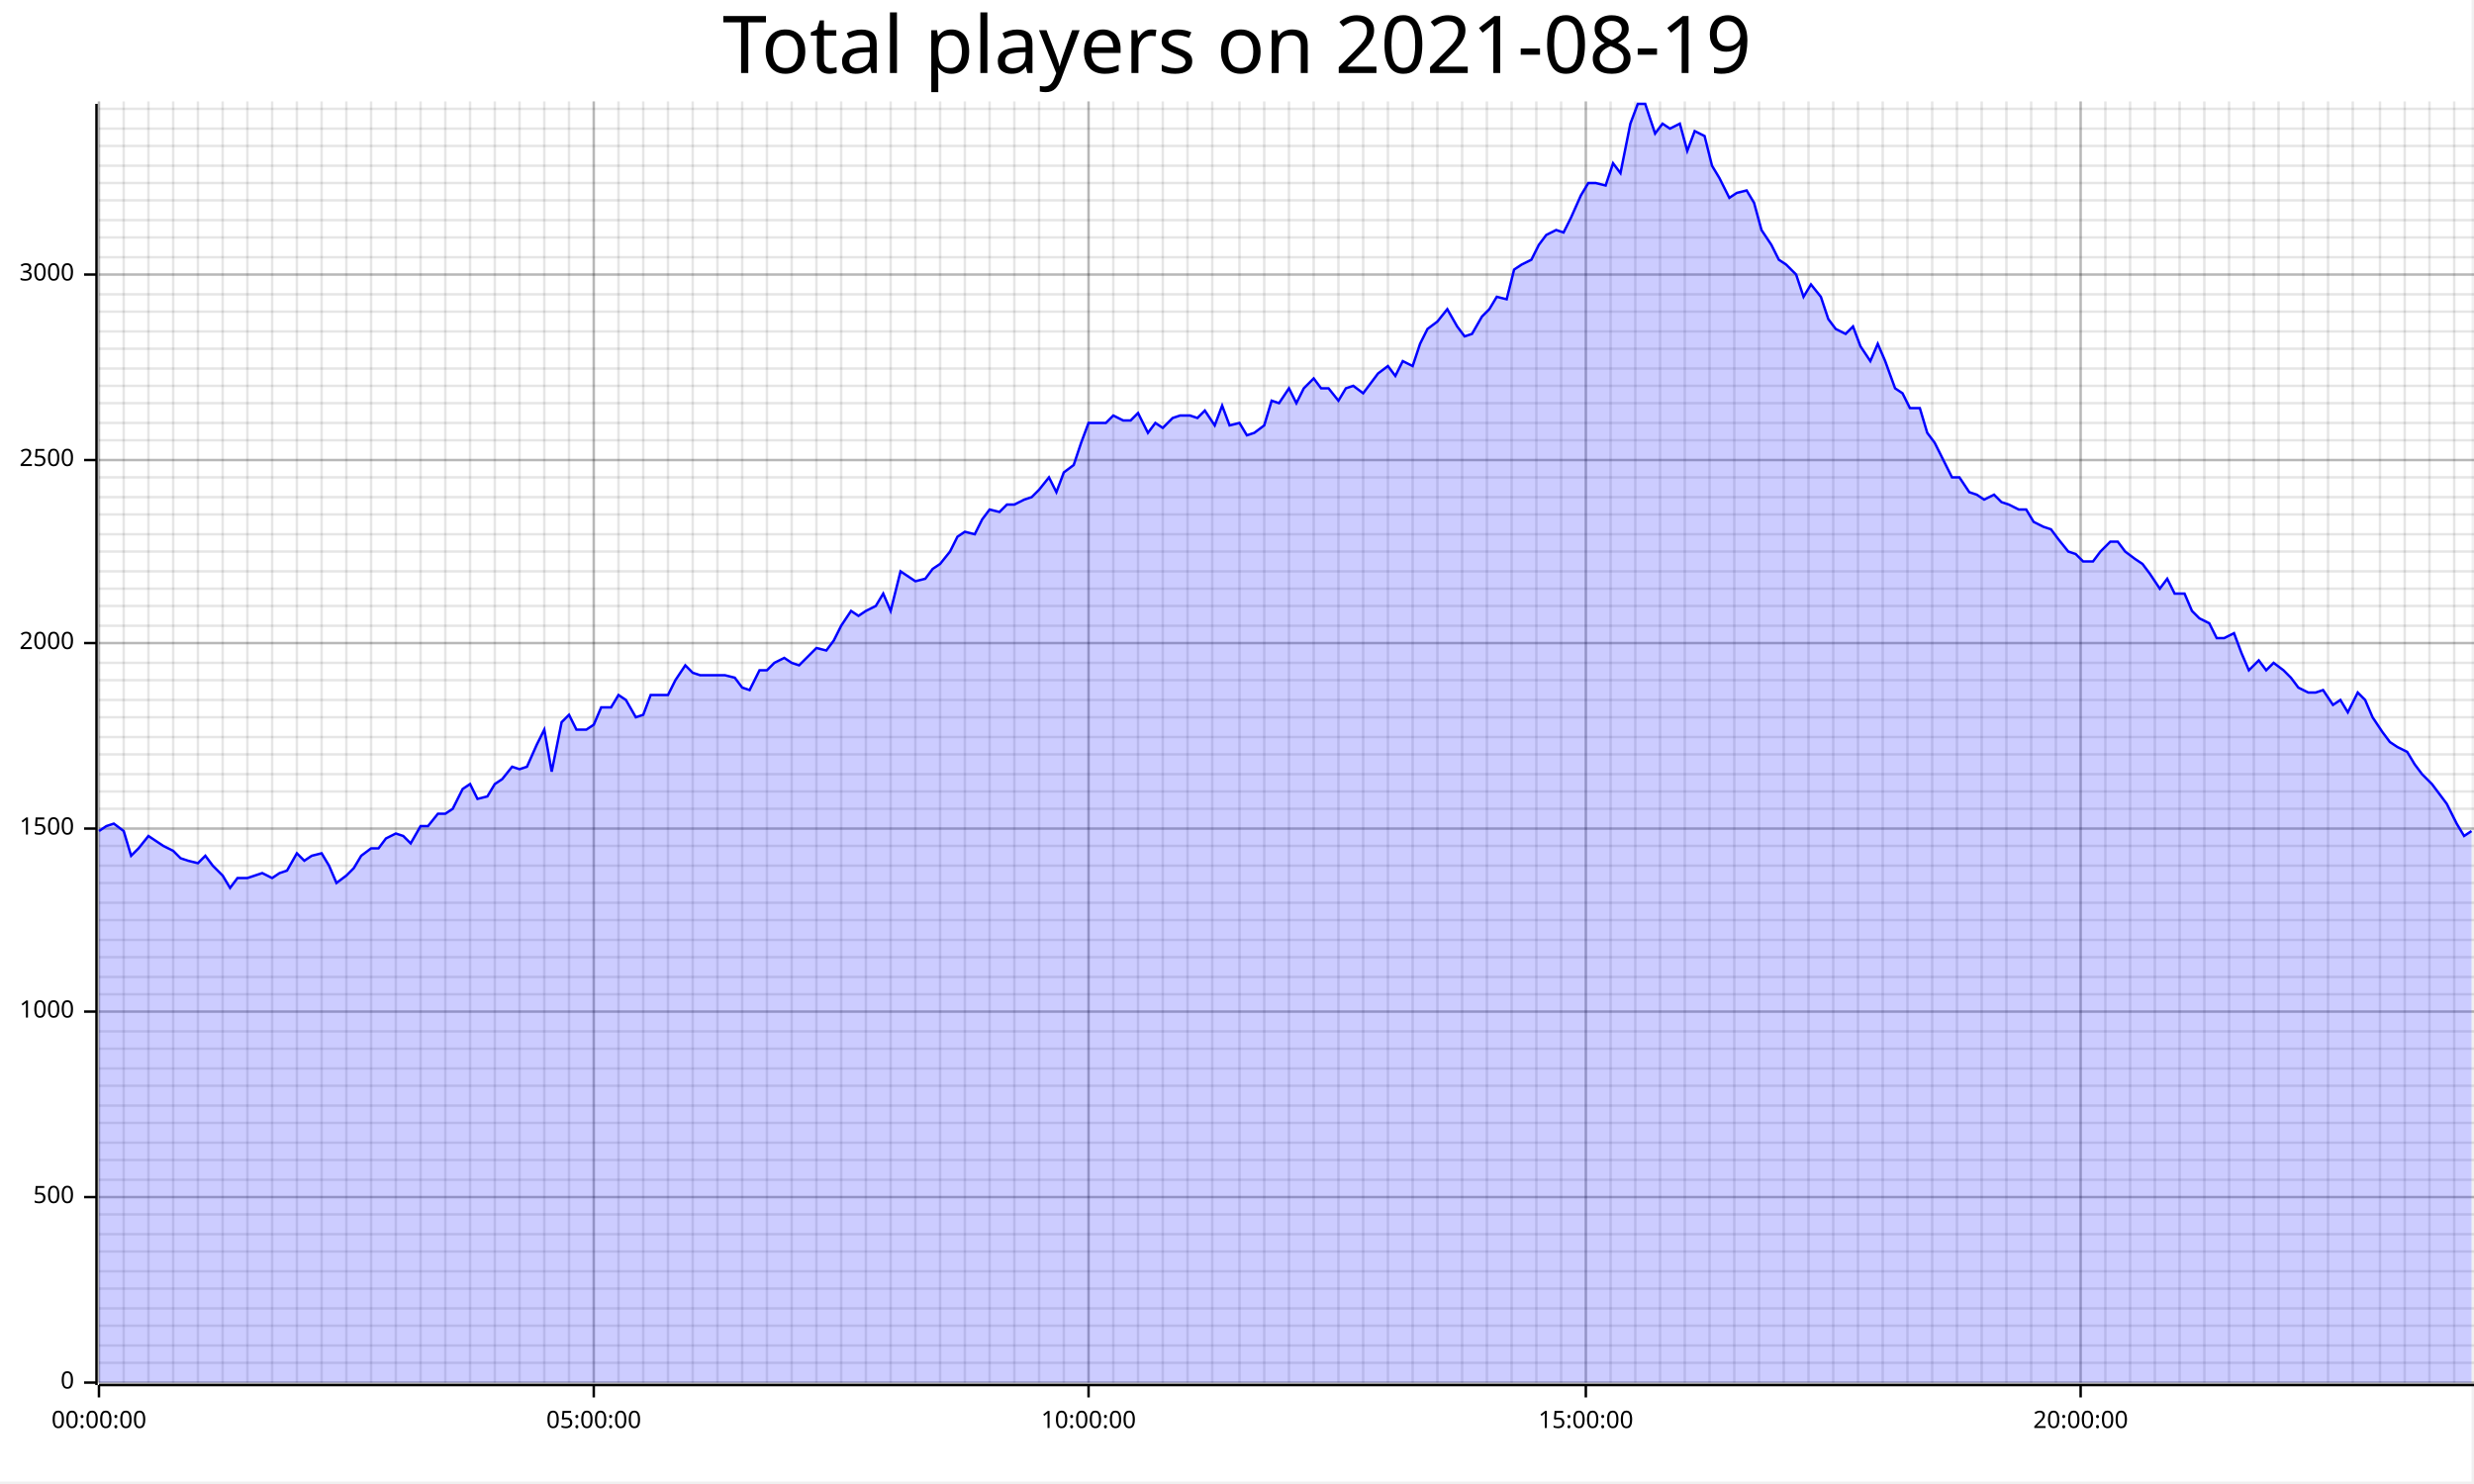
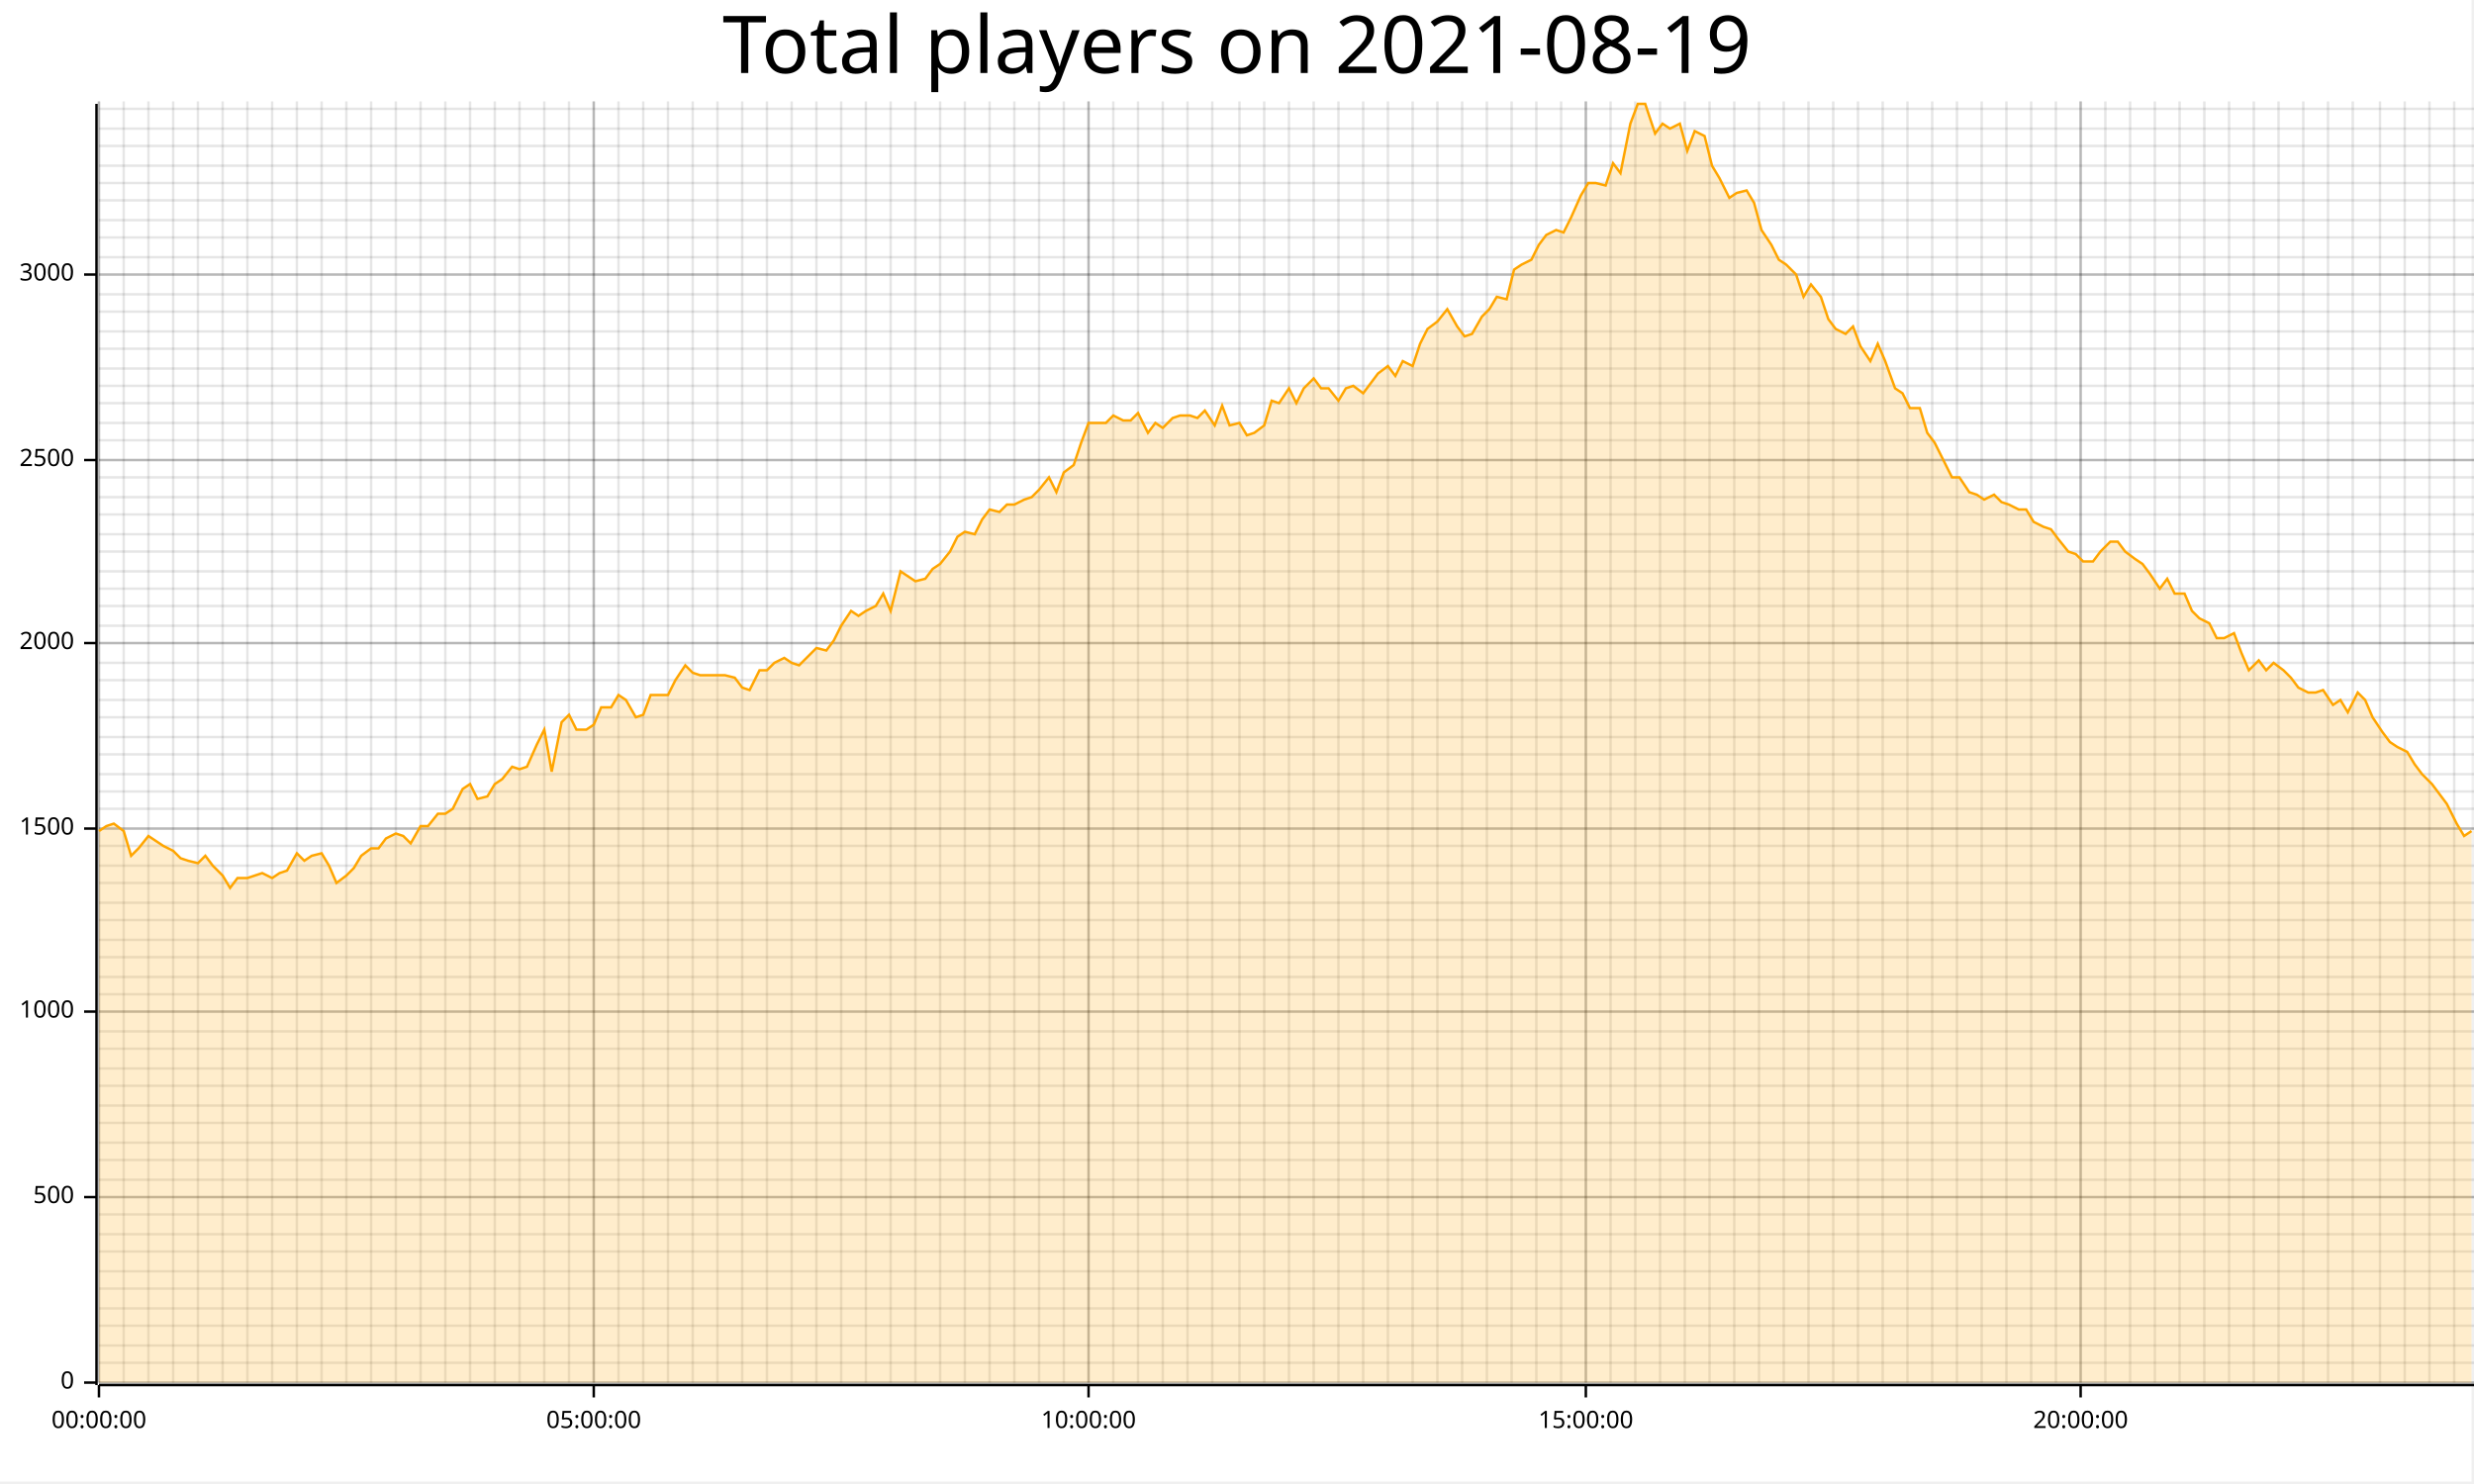
<svg xmlns="http://www.w3.org/2000/svg" width="1000" height="600" viewBox="0 0 1000 600">
  <rect x="0" y="0" width="999" height="599" opacity="1" fill="#FFFFFF" stroke="none" />
  <text x="500" y="5" dy="0.76em" text-anchor="middle" font-family="sans-serif" font-size="32.258" opacity="1" fill="#000000">
Total players on 2021-08-19
</text>
  <line opacity="0.1" stroke="#000000" stroke-width="1" x1="40" y1="559" x2="40" y2="41" />
  <line opacity="0.1" stroke="#000000" stroke-width="1" x1="50" y1="559" x2="50" y2="41" />
  <line opacity="0.1" stroke="#000000" stroke-width="1" x1="60" y1="559" x2="60" y2="41" />
  <line opacity="0.1" stroke="#000000" stroke-width="1" x1="70" y1="559" x2="70" y2="41" />
  <line opacity="0.1" stroke="#000000" stroke-width="1" x1="80" y1="559" x2="80" y2="41" />
  <line opacity="0.1" stroke="#000000" stroke-width="1" x1="90" y1="559" x2="90" y2="41" />
  <line opacity="0.1" stroke="#000000" stroke-width="1" x1="100" y1="559" x2="100" y2="41" />
  <line opacity="0.1" stroke="#000000" stroke-width="1" x1="110" y1="559" x2="110" y2="41" />
  <line opacity="0.1" stroke="#000000" stroke-width="1" x1="120" y1="559" x2="120" y2="41" />
  <line opacity="0.1" stroke="#000000" stroke-width="1" x1="130" y1="559" x2="130" y2="41" />
  <line opacity="0.1" stroke="#000000" stroke-width="1" x1="140" y1="559" x2="140" y2="41" />
  <line opacity="0.1" stroke="#000000" stroke-width="1" x1="150" y1="559" x2="150" y2="41" />
  <line opacity="0.1" stroke="#000000" stroke-width="1" x1="160" y1="559" x2="160" y2="41" />
  <line opacity="0.1" stroke="#000000" stroke-width="1" x1="170" y1="559" x2="170" y2="41" />
  <line opacity="0.1" stroke="#000000" stroke-width="1" x1="180" y1="559" x2="180" y2="41" />
  <line opacity="0.1" stroke="#000000" stroke-width="1" x1="190" y1="559" x2="190" y2="41" />
  <line opacity="0.1" stroke="#000000" stroke-width="1" x1="200" y1="559" x2="200" y2="41" />
  <line opacity="0.1" stroke="#000000" stroke-width="1" x1="210" y1="559" x2="210" y2="41" />
  <line opacity="0.1" stroke="#000000" stroke-width="1" x1="220" y1="559" x2="220" y2="41" />
  <line opacity="0.1" stroke="#000000" stroke-width="1" x1="230" y1="559" x2="230" y2="41" />
  <line opacity="0.1" stroke="#000000" stroke-width="1" x1="240" y1="559" x2="240" y2="41" />
  <line opacity="0.1" stroke="#000000" stroke-width="1" x1="250" y1="559" x2="250" y2="41" />
  <line opacity="0.1" stroke="#000000" stroke-width="1" x1="260" y1="559" x2="260" y2="41" />
  <line opacity="0.1" stroke="#000000" stroke-width="1" x1="270" y1="559" x2="270" y2="41" />
  <line opacity="0.1" stroke="#000000" stroke-width="1" x1="280" y1="559" x2="280" y2="41" />
  <line opacity="0.1" stroke="#000000" stroke-width="1" x1="290" y1="559" x2="290" y2="41" />
  <line opacity="0.1" stroke="#000000" stroke-width="1" x1="300" y1="559" x2="300" y2="41" />
  <line opacity="0.1" stroke="#000000" stroke-width="1" x1="310" y1="559" x2="310" y2="41" />
  <line opacity="0.1" stroke="#000000" stroke-width="1" x1="320" y1="559" x2="320" y2="41" />
  <line opacity="0.1" stroke="#000000" stroke-width="1" x1="330" y1="559" x2="330" y2="41" />
  <line opacity="0.1" stroke="#000000" stroke-width="1" x1="340" y1="559" x2="340" y2="41" />
  <line opacity="0.1" stroke="#000000" stroke-width="1" x1="350" y1="559" x2="350" y2="41" />
  <line opacity="0.1" stroke="#000000" stroke-width="1" x1="360" y1="559" x2="360" y2="41" />
  <line opacity="0.1" stroke="#000000" stroke-width="1" x1="370" y1="559" x2="370" y2="41" />
  <line opacity="0.1" stroke="#000000" stroke-width="1" x1="380" y1="559" x2="380" y2="41" />
  <line opacity="0.1" stroke="#000000" stroke-width="1" x1="390" y1="559" x2="390" y2="41" />
  <line opacity="0.1" stroke="#000000" stroke-width="1" x1="400" y1="559" x2="400" y2="41" />
  <line opacity="0.1" stroke="#000000" stroke-width="1" x1="410" y1="559" x2="410" y2="41" />
  <line opacity="0.1" stroke="#000000" stroke-width="1" x1="420" y1="559" x2="420" y2="41" />
  <line opacity="0.1" stroke="#000000" stroke-width="1" x1="430" y1="559" x2="430" y2="41" />
  <line opacity="0.1" stroke="#000000" stroke-width="1" x1="440" y1="559" x2="440" y2="41" />
  <line opacity="0.1" stroke="#000000" stroke-width="1" x1="450" y1="559" x2="450" y2="41" />
  <line opacity="0.1" stroke="#000000" stroke-width="1" x1="460" y1="559" x2="460" y2="41" />
  <line opacity="0.1" stroke="#000000" stroke-width="1" x1="470" y1="559" x2="470" y2="41" />
  <line opacity="0.1" stroke="#000000" stroke-width="1" x1="480" y1="559" x2="480" y2="41" />
  <line opacity="0.1" stroke="#000000" stroke-width="1" x1="490" y1="559" x2="490" y2="41" />
  <line opacity="0.1" stroke="#000000" stroke-width="1" x1="501" y1="559" x2="501" y2="41" />
  <line opacity="0.1" stroke="#000000" stroke-width="1" x1="511" y1="559" x2="511" y2="41" />
  <line opacity="0.1" stroke="#000000" stroke-width="1" x1="521" y1="559" x2="521" y2="41" />
  <line opacity="0.1" stroke="#000000" stroke-width="1" x1="531" y1="559" x2="531" y2="41" />
  <line opacity="0.1" stroke="#000000" stroke-width="1" x1="541" y1="559" x2="541" y2="41" />
  <line opacity="0.1" stroke="#000000" stroke-width="1" x1="551" y1="559" x2="551" y2="41" />
  <line opacity="0.1" stroke="#000000" stroke-width="1" x1="561" y1="559" x2="561" y2="41" />
  <line opacity="0.1" stroke="#000000" stroke-width="1" x1="571" y1="559" x2="571" y2="41" />
  <line opacity="0.1" stroke="#000000" stroke-width="1" x1="581" y1="559" x2="581" y2="41" />
  <line opacity="0.1" stroke="#000000" stroke-width="1" x1="591" y1="559" x2="591" y2="41" />
  <line opacity="0.1" stroke="#000000" stroke-width="1" x1="601" y1="559" x2="601" y2="41" />
  <line opacity="0.1" stroke="#000000" stroke-width="1" x1="611" y1="559" x2="611" y2="41" />
  <line opacity="0.1" stroke="#000000" stroke-width="1" x1="621" y1="559" x2="621" y2="41" />
  <line opacity="0.1" stroke="#000000" stroke-width="1" x1="631" y1="559" x2="631" y2="41" />
  <line opacity="0.1" stroke="#000000" stroke-width="1" x1="641" y1="559" x2="641" y2="41" />
  <line opacity="0.1" stroke="#000000" stroke-width="1" x1="651" y1="559" x2="651" y2="41" />
  <line opacity="0.1" stroke="#000000" stroke-width="1" x1="661" y1="559" x2="661" y2="41" />
  <line opacity="0.1" stroke="#000000" stroke-width="1" x1="671" y1="559" x2="671" y2="41" />
  <line opacity="0.1" stroke="#000000" stroke-width="1" x1="681" y1="559" x2="681" y2="41" />
  <line opacity="0.1" stroke="#000000" stroke-width="1" x1="691" y1="559" x2="691" y2="41" />
  <line opacity="0.1" stroke="#000000" stroke-width="1" x1="701" y1="559" x2="701" y2="41" />
  <line opacity="0.1" stroke="#000000" stroke-width="1" x1="711" y1="559" x2="711" y2="41" />
  <line opacity="0.1" stroke="#000000" stroke-width="1" x1="721" y1="559" x2="721" y2="41" />
  <line opacity="0.1" stroke="#000000" stroke-width="1" x1="731" y1="559" x2="731" y2="41" />
  <line opacity="0.1" stroke="#000000" stroke-width="1" x1="741" y1="559" x2="741" y2="41" />
  <line opacity="0.1" stroke="#000000" stroke-width="1" x1="751" y1="559" x2="751" y2="41" />
  <line opacity="0.1" stroke="#000000" stroke-width="1" x1="761" y1="559" x2="761" y2="41" />
  <line opacity="0.1" stroke="#000000" stroke-width="1" x1="771" y1="559" x2="771" y2="41" />
  <line opacity="0.1" stroke="#000000" stroke-width="1" x1="781" y1="559" x2="781" y2="41" />
  <line opacity="0.1" stroke="#000000" stroke-width="1" x1="791" y1="559" x2="791" y2="41" />
  <line opacity="0.1" stroke="#000000" stroke-width="1" x1="801" y1="559" x2="801" y2="41" />
  <line opacity="0.1" stroke="#000000" stroke-width="1" x1="811" y1="559" x2="811" y2="41" />
  <line opacity="0.1" stroke="#000000" stroke-width="1" x1="821" y1="559" x2="821" y2="41" />
  <line opacity="0.1" stroke="#000000" stroke-width="1" x1="831" y1="559" x2="831" y2="41" />
  <line opacity="0.1" stroke="#000000" stroke-width="1" x1="841" y1="559" x2="841" y2="41" />
  <line opacity="0.1" stroke="#000000" stroke-width="1" x1="851" y1="559" x2="851" y2="41" />
  <line opacity="0.1" stroke="#000000" stroke-width="1" x1="861" y1="559" x2="861" y2="41" />
  <line opacity="0.1" stroke="#000000" stroke-width="1" x1="871" y1="559" x2="871" y2="41" />
  <line opacity="0.1" stroke="#000000" stroke-width="1" x1="881" y1="559" x2="881" y2="41" />
  <line opacity="0.1" stroke="#000000" stroke-width="1" x1="891" y1="559" x2="891" y2="41" />
  <line opacity="0.1" stroke="#000000" stroke-width="1" x1="901" y1="559" x2="901" y2="41" />
  <line opacity="0.1" stroke="#000000" stroke-width="1" x1="911" y1="559" x2="911" y2="41" />
  <line opacity="0.1" stroke="#000000" stroke-width="1" x1="921" y1="559" x2="921" y2="41" />
  <line opacity="0.1" stroke="#000000" stroke-width="1" x1="931" y1="559" x2="931" y2="41" />
  <line opacity="0.1" stroke="#000000" stroke-width="1" x1="941" y1="559" x2="941" y2="41" />
  <line opacity="0.1" stroke="#000000" stroke-width="1" x1="951" y1="559" x2="951" y2="41" />
  <line opacity="0.1" stroke="#000000" stroke-width="1" x1="962" y1="559" x2="962" y2="41" />
  <line opacity="0.1" stroke="#000000" stroke-width="1" x1="972" y1="559" x2="972" y2="41" />
  <line opacity="0.1" stroke="#000000" stroke-width="1" x1="982" y1="559" x2="982" y2="41" />
  <line opacity="0.1" stroke="#000000" stroke-width="1" x1="992" y1="559" x2="992" y2="41" />
  <line opacity="0.1" stroke="#000000" stroke-width="1" x1="40" y1="559" x2="1000" y2="559" />
  <line opacity="0.1" stroke="#000000" stroke-width="1" x1="40" y1="551" x2="1000" y2="551" />
  <line opacity="0.1" stroke="#000000" stroke-width="1" x1="40" y1="544" x2="1000" y2="544" />
  <line opacity="0.1" stroke="#000000" stroke-width="1" x1="40" y1="536" x2="1000" y2="536" />
  <line opacity="0.1" stroke="#000000" stroke-width="1" x1="40" y1="529" x2="1000" y2="529" />
  <line opacity="0.1" stroke="#000000" stroke-width="1" x1="40" y1="521" x2="1000" y2="521" />
  <line opacity="0.1" stroke="#000000" stroke-width="1" x1="40" y1="514" x2="1000" y2="514" />
  <line opacity="0.1" stroke="#000000" stroke-width="1" x1="40" y1="506" x2="1000" y2="506" />
  <line opacity="0.1" stroke="#000000" stroke-width="1" x1="40" y1="499" x2="1000" y2="499" />
  <line opacity="0.1" stroke="#000000" stroke-width="1" x1="40" y1="491" x2="1000" y2="491" />
  <line opacity="0.1" stroke="#000000" stroke-width="1" x1="40" y1="484" x2="1000" y2="484" />
  <line opacity="0.1" stroke="#000000" stroke-width="1" x1="40" y1="477" x2="1000" y2="477" />
  <line opacity="0.1" stroke="#000000" stroke-width="1" x1="40" y1="469" x2="1000" y2="469" />
  <line opacity="0.1" stroke="#000000" stroke-width="1" x1="40" y1="462" x2="1000" y2="462" />
  <line opacity="0.1" stroke="#000000" stroke-width="1" x1="40" y1="454" x2="1000" y2="454" />
  <line opacity="0.1" stroke="#000000" stroke-width="1" x1="40" y1="447" x2="1000" y2="447" />
  <line opacity="0.1" stroke="#000000" stroke-width="1" x1="40" y1="439" x2="1000" y2="439" />
  <line opacity="0.1" stroke="#000000" stroke-width="1" x1="40" y1="432" x2="1000" y2="432" />
  <line opacity="0.1" stroke="#000000" stroke-width="1" x1="40" y1="424" x2="1000" y2="424" />
  <line opacity="0.1" stroke="#000000" stroke-width="1" x1="40" y1="417" x2="1000" y2="417" />
  <line opacity="0.1" stroke="#000000" stroke-width="1" x1="40" y1="409" x2="1000" y2="409" />
  <line opacity="0.1" stroke="#000000" stroke-width="1" x1="40" y1="402" x2="1000" y2="402" />
  <line opacity="0.1" stroke="#000000" stroke-width="1" x1="40" y1="395" x2="1000" y2="395" />
  <line opacity="0.1" stroke="#000000" stroke-width="1" x1="40" y1="387" x2="1000" y2="387" />
  <line opacity="0.1" stroke="#000000" stroke-width="1" x1="40" y1="380" x2="1000" y2="380" />
  <line opacity="0.1" stroke="#000000" stroke-width="1" x1="40" y1="372" x2="1000" y2="372" />
  <line opacity="0.1" stroke="#000000" stroke-width="1" x1="40" y1="365" x2="1000" y2="365" />
  <line opacity="0.1" stroke="#000000" stroke-width="1" x1="40" y1="357" x2="1000" y2="357" />
  <line opacity="0.1" stroke="#000000" stroke-width="1" x1="40" y1="350" x2="1000" y2="350" />
  <line opacity="0.1" stroke="#000000" stroke-width="1" x1="40" y1="342" x2="1000" y2="342" />
  <line opacity="0.1" stroke="#000000" stroke-width="1" x1="40" y1="335" x2="1000" y2="335" />
  <line opacity="0.1" stroke="#000000" stroke-width="1" x1="40" y1="327" x2="1000" y2="327" />
  <line opacity="0.1" stroke="#000000" stroke-width="1" x1="40" y1="320" x2="1000" y2="320" />
  <line opacity="0.1" stroke="#000000" stroke-width="1" x1="40" y1="313" x2="1000" y2="313" />
  <line opacity="0.1" stroke="#000000" stroke-width="1" x1="40" y1="305" x2="1000" y2="305" />
  <line opacity="0.1" stroke="#000000" stroke-width="1" x1="40" y1="298" x2="1000" y2="298" />
  <line opacity="0.1" stroke="#000000" stroke-width="1" x1="40" y1="290" x2="1000" y2="290" />
  <line opacity="0.1" stroke="#000000" stroke-width="1" x1="40" y1="283" x2="1000" y2="283" />
  <line opacity="0.1" stroke="#000000" stroke-width="1" x1="40" y1="275" x2="1000" y2="275" />
  <line opacity="0.1" stroke="#000000" stroke-width="1" x1="40" y1="268" x2="1000" y2="268" />
  <line opacity="0.1" stroke="#000000" stroke-width="1" x1="40" y1="260" x2="1000" y2="260" />
  <line opacity="0.1" stroke="#000000" stroke-width="1" x1="40" y1="253" x2="1000" y2="253" />
  <line opacity="0.1" stroke="#000000" stroke-width="1" x1="40" y1="245" x2="1000" y2="245" />
  <line opacity="0.1" stroke="#000000" stroke-width="1" x1="40" y1="238" x2="1000" y2="238" />
  <line opacity="0.1" stroke="#000000" stroke-width="1" x1="40" y1="231" x2="1000" y2="231" />
  <line opacity="0.1" stroke="#000000" stroke-width="1" x1="40" y1="223" x2="1000" y2="223" />
  <line opacity="0.1" stroke="#000000" stroke-width="1" x1="40" y1="216" x2="1000" y2="216" />
  <line opacity="0.1" stroke="#000000" stroke-width="1" x1="40" y1="208" x2="1000" y2="208" />
  <line opacity="0.1" stroke="#000000" stroke-width="1" x1="40" y1="201" x2="1000" y2="201" />
  <line opacity="0.1" stroke="#000000" stroke-width="1" x1="40" y1="193" x2="1000" y2="193" />
  <line opacity="0.1" stroke="#000000" stroke-width="1" x1="40" y1="186" x2="1000" y2="186" />
  <line opacity="0.1" stroke="#000000" stroke-width="1" x1="40" y1="178" x2="1000" y2="178" />
  <line opacity="0.1" stroke="#000000" stroke-width="1" x1="40" y1="171" x2="1000" y2="171" />
  <line opacity="0.1" stroke="#000000" stroke-width="1" x1="40" y1="163" x2="1000" y2="163" />
  <line opacity="0.1" stroke="#000000" stroke-width="1" x1="40" y1="156" x2="1000" y2="156" />
  <line opacity="0.1" stroke="#000000" stroke-width="1" x1="40" y1="149" x2="1000" y2="149" />
  <line opacity="0.1" stroke="#000000" stroke-width="1" x1="40" y1="141" x2="1000" y2="141" />
  <line opacity="0.1" stroke="#000000" stroke-width="1" x1="40" y1="134" x2="1000" y2="134" />
  <line opacity="0.1" stroke="#000000" stroke-width="1" x1="40" y1="126" x2="1000" y2="126" />
  <line opacity="0.1" stroke="#000000" stroke-width="1" x1="40" y1="119" x2="1000" y2="119" />
  <line opacity="0.1" stroke="#000000" stroke-width="1" x1="40" y1="111" x2="1000" y2="111" />
  <line opacity="0.1" stroke="#000000" stroke-width="1" x1="40" y1="104" x2="1000" y2="104" />
  <line opacity="0.1" stroke="#000000" stroke-width="1" x1="40" y1="96" x2="1000" y2="96" />
  <line opacity="0.1" stroke="#000000" stroke-width="1" x1="40" y1="89" x2="1000" y2="89" />
  <line opacity="0.1" stroke="#000000" stroke-width="1" x1="40" y1="81" x2="1000" y2="81" />
  <line opacity="0.1" stroke="#000000" stroke-width="1" x1="40" y1="74" x2="1000" y2="74" />
  <line opacity="0.1" stroke="#000000" stroke-width="1" x1="40" y1="67" x2="1000" y2="67" />
  <line opacity="0.1" stroke="#000000" stroke-width="1" x1="40" y1="59" x2="1000" y2="59" />
  <line opacity="0.1" stroke="#000000" stroke-width="1" x1="40" y1="52" x2="1000" y2="52" />
  <line opacity="0.1" stroke="#000000" stroke-width="1" x1="40" y1="44" x2="1000" y2="44" />
  <line opacity="0.2" stroke="#000000" stroke-width="1" x1="40" y1="559" x2="40" y2="41" />
  <line opacity="0.2" stroke="#000000" stroke-width="1" x1="240" y1="559" x2="240" y2="41" />
  <line opacity="0.2" stroke="#000000" stroke-width="1" x1="440" y1="559" x2="440" y2="41" />
  <line opacity="0.2" stroke="#000000" stroke-width="1" x1="641" y1="559" x2="641" y2="41" />
  <line opacity="0.2" stroke="#000000" stroke-width="1" x1="841" y1="559" x2="841" y2="41" />
  <line opacity="0.2" stroke="#000000" stroke-width="1" x1="40" y1="559" x2="1000" y2="559" />
  <line opacity="0.2" stroke="#000000" stroke-width="1" x1="40" y1="484" x2="1000" y2="484" />
  <line opacity="0.2" stroke="#000000" stroke-width="1" x1="40" y1="409" x2="1000" y2="409" />
  <line opacity="0.2" stroke="#000000" stroke-width="1" x1="40" y1="335" x2="1000" y2="335" />
  <line opacity="0.2" stroke="#000000" stroke-width="1" x1="40" y1="260" x2="1000" y2="260" />
  <line opacity="0.2" stroke="#000000" stroke-width="1" x1="40" y1="186" x2="1000" y2="186" />
  <line opacity="0.2" stroke="#000000" stroke-width="1" x1="40" y1="111" x2="1000" y2="111" />
  <polyline fill="none" opacity="1" stroke="#000000" stroke-width="1" points="39,42 39,560 " />
  <text x="30" y="559" dy="0.5ex" text-anchor="end" font-family="sans-serif" font-size="9.677" opacity="1" fill="#000000">
0
</text>
  <polyline fill="none" opacity="1" stroke="#000000" stroke-width="1" points="34,559 39,559 " />
  <text x="30" y="484" dy="0.5ex" text-anchor="end" font-family="sans-serif" font-size="9.677" opacity="1" fill="#000000">
500
</text>
  <polyline fill="none" opacity="1" stroke="#000000" stroke-width="1" points="34,484 39,484 " />
  <text x="30" y="409" dy="0.5ex" text-anchor="end" font-family="sans-serif" font-size="9.677" opacity="1" fill="#000000">
1000
</text>
  <polyline fill="none" opacity="1" stroke="#000000" stroke-width="1" points="34,409 39,409 " />
  <text x="30" y="335" dy="0.5ex" text-anchor="end" font-family="sans-serif" font-size="9.677" opacity="1" fill="#000000">
1500
</text>
  <polyline fill="none" opacity="1" stroke="#000000" stroke-width="1" points="34,335 39,335 " />
  <text x="30" y="260" dy="0.5ex" text-anchor="end" font-family="sans-serif" font-size="9.677" opacity="1" fill="#000000">
2000
</text>
  <polyline fill="none" opacity="1" stroke="#000000" stroke-width="1" points="34,260 39,260 " />
  <text x="30" y="186" dy="0.5ex" text-anchor="end" font-family="sans-serif" font-size="9.677" opacity="1" fill="#000000">
2500
</text>
  <polyline fill="none" opacity="1" stroke="#000000" stroke-width="1" points="34,186 39,186 " />
  <text x="30" y="111" dy="0.5ex" text-anchor="end" font-family="sans-serif" font-size="9.677" opacity="1" fill="#000000">
3000
</text>
  <polyline fill="none" opacity="1" stroke="#000000" stroke-width="1" points="34,111 39,111 " />
  <polyline fill="none" opacity="1" stroke="#000000" stroke-width="1" points="40,560 1000,560 " />
  <text x="40" y="570" dy="0.76em" text-anchor="middle" font-family="sans-serif" font-size="9.677" opacity="1" fill="#000000">
00:00:00
</text>
  <polyline fill="none" opacity="1" stroke="#000000" stroke-width="1" points="40,560 40,565 " />
  <text x="240" y="570" dy="0.76em" text-anchor="middle" font-family="sans-serif" font-size="9.677" opacity="1" fill="#000000">
05:00:00
</text>
  <polyline fill="none" opacity="1" stroke="#000000" stroke-width="1" points="240,560 240,565 " />
  <text x="440" y="570" dy="0.76em" text-anchor="middle" font-family="sans-serif" font-size="9.677" opacity="1" fill="#000000">
10:00:00
</text>
  <polyline fill="none" opacity="1" stroke="#000000" stroke-width="1" points="440,560 440,565 " />
  <text x="641" y="570" dy="0.76em" text-anchor="middle" font-family="sans-serif" font-size="9.677" opacity="1" fill="#000000">
15:00:00
</text>
  <polyline fill="none" opacity="1" stroke="#000000" stroke-width="1" points="641,560 641,565 " />
  <text x="841" y="570" dy="0.76em" text-anchor="middle" font-family="sans-serif" font-size="9.677" opacity="1" fill="#000000">
20:00:00
</text>
  <polyline fill="none" opacity="1" stroke="#000000" stroke-width="1" points="841,560 841,565 " />
-   <polygon opacity="0.2" fill="#0000FF" points="40,336 43,334 46,333 50,336 53,346 56,343 60,338 63,340 66,342 70,344 73,347 76,348 80,349 83,346 86,350 90,354 93,359 96,355 100,355 103,354 106,353 110,355 113,353 116,352 120,345 123,348 126,346 130,345 133,350 136,357 140,354 143,351 146,346 150,343 153,343 156,339 160,337 163,338 166,341 170,334 173,334 177,329 180,329 183,327 187,319 190,317 193,323 197,322 200,317 203,315 207,310 210,311 213,310 217,301 220,295 223,312 227,292 230,289 233,295 237,295 240,293 243,286 247,286 250,281 253,283 257,290 260,289 263,281 267,281 270,281 273,275 277,269 280,272 283,273 287,273 290,273 293,273 297,274 300,278 303,279 307,271 310,271 313,268 317,266 320,268 323,269 327,265 330,262 334,263 337,259 340,253 344,247 347,249 350,247 354,245 357,240 360,247 364,231 367,233 370,235 374,234 377,230 380,228 384,223 387,217 390,215 394,216 397,210 400,206 404,207 407,204 410,204 414,202 417,201 420,198 424,193 427,199 430,191 434,188 437,179 440,171 444,171 447,171 450,168 454,170 457,170 460,167 464,175 467,171 470,173 474,169 477,168 481,168 484,169 487,166 491,172 494,164 497,172 501,171 504,176 507,175 511,172 514,162 517,163 521,157 524,163 527,157 531,153 534,157 537,157 541,162 544,157 547,156 551,159 554,155 557,151 561,148 564,152 567,146 571,148 574,139 577,133 581,130 585,125 589,132 592,136 595,135 599,128 602,125 605,120 609,121 612,109 615,107 619,105 622,99 625,95 629,93 632,94 635,88 639,79 642,74 645,74 649,75 652,66 655,70 659,50 662,42 665,42 669,54 672,50 675,52 679,50 682,61 685,53 689,55 692,67 695,72 699,80 702,78 706,77 709,82 712,93 716,99 719,105 722,107 726,111 729,120 732,115 736,120 739,129 742,133 746,135 749,132 752,140 756,146 759,139 762,146 766,157 769,159 772,165 776,165 779,175 782,179 786,187 789,193 792,193 796,199 799,200 802,202 806,200 809,203 812,204 816,206 819,206 822,211 826,213 829,214 832,218 836,223 839,224 842,227 846,227 849,223 853,219 856,219 859,223 863,226 866,228 869,232 873,238 876,234 879,240 883,240 886,247 889,250 893,252 896,258 899,258 903,256 906,264 909,271 913,267 916,271 919,268 923,271 926,274 929,278 933,280 936,280 939,279 943,285 946,283 949,288 953,280 956,283 959,290 963,296 966,300 969,302 973,304 976,309 979,313 983,317 986,321 989,325 993,333 996,338 999,336 999,559 40,559 " />
-   <polyline fill="none" opacity="1" stroke="#0000FF" stroke-width="1" points="40,336 43,334 46,333 50,336 53,346 56,343 60,338 63,340 66,342 70,344 73,347 76,348 80,349 83,346 86,350 90,354 93,359 96,355 100,355 103,354 106,353 110,355 113,353 116,352 120,345 123,348 126,346 130,345 133,350 136,357 140,354 143,351 146,346 150,343 153,343 156,339 160,337 163,338 166,341 170,334 173,334 177,329 180,329 183,327 187,319 190,317 193,323 197,322 200,317 203,315 207,310 210,311 213,310 217,301 220,295 223,312 227,292 230,289 233,295 237,295 240,293 243,286 247,286 250,281 253,283 257,290 260,289 263,281 267,281 270,281 273,275 277,269 280,272 283,273 287,273 290,273 293,273 297,274 300,278 303,279 307,271 310,271 313,268 317,266 320,268 323,269 327,265 330,262 334,263 337,259 340,253 344,247 347,249 350,247 354,245 357,240 360,247 364,231 367,233 370,235 374,234 377,230 380,228 384,223 387,217 390,215 394,216 397,210 400,206 404,207 407,204 410,204 414,202 417,201 420,198 424,193 427,199 430,191 434,188 437,179 440,171 444,171 447,171 450,168 454,170 457,170 460,167 464,175 467,171 470,173 474,169 477,168 481,168 484,169 487,166 491,172 494,164 497,172 501,171 504,176 507,175 511,172 514,162 517,163 521,157 524,163 527,157 531,153 534,157 537,157 541,162 544,157 547,156 551,159 554,155 557,151 561,148 564,152 567,146 571,148 574,139 577,133 581,130 585,125 589,132 592,136 595,135 599,128 602,125 605,120 609,121 612,109 615,107 619,105 622,99 625,95 629,93 632,94 635,88 639,79 642,74 645,74 649,75 652,66 655,70 659,50 662,42 665,42 669,54 672,50 675,52 679,50 682,61 685,53 689,55 692,67 695,72 699,80 702,78 706,77 709,82 712,93 716,99 719,105 722,107 726,111 729,120 732,115 736,120 739,129 742,133 746,135 749,132 752,140 756,146 759,139 762,146 766,157 769,159 772,165 776,165 779,175 782,179 786,187 789,193 792,193 796,199 799,200 802,202 806,200 809,203 812,204 816,206 819,206 822,211 826,213 829,214 832,218 836,223 839,224 842,227 846,227 849,223 853,219 856,219 859,223 863,226 866,228 869,232 873,238 876,234 879,240 883,240 886,247 889,250 893,252 896,258 899,258 903,256 906,264 909,271 913,267 916,271 919,268 923,271 926,274 929,278 933,280 936,280 939,279 943,285 946,283 949,288 953,280 956,283 959,290 963,296 966,300 969,302 973,304 976,309 979,313 983,317 986,321 989,325 993,333 996,338 999,336 " />
+   <polygon opacity="0.2" fill="#FFA500" points="40,336 43,334 46,333 50,336 53,346 56,343 60,338 63,340 66,342 70,344 73,347 76,348 80,349 83,346 86,350 90,354 93,359 96,355 100,355 103,354 106,353 110,355 113,353 116,352 120,345 123,348 126,346 130,345 133,350 136,357 140,354 143,351 146,346 150,343 153,343 156,339 160,337 163,338 166,341 170,334 173,334 177,329 180,329 183,327 187,319 190,317 193,323 197,322 200,317 203,315 207,310 210,311 213,310 217,301 220,295 223,312 227,292 230,289 233,295 237,295 240,293 243,286 247,286 250,281 253,283 257,290 260,289 263,281 267,281 270,281 273,275 277,269 280,272 283,273 287,273 290,273 293,273 297,274 300,278 303,279 307,271 310,271 313,268 317,266 320,268 323,269 327,265 330,262 334,263 337,259 340,253 344,247 347,249 350,247 354,245 357,240 360,247 364,231 367,233 370,235 374,234 377,230 380,228 384,223 387,217 390,215 394,216 397,210 400,206 404,207 407,204 410,204 414,202 417,201 420,198 424,193 427,199 430,191 434,188 437,179 440,171 444,171 447,171 450,168 454,170 457,170 460,167 464,175 467,171 470,173 474,169 477,168 481,168 484,169 487,166 491,172 494,164 497,172 501,171 504,176 507,175 511,172 514,162 517,163 521,157 524,163 527,157 531,153 534,157 537,157 541,162 544,157 547,156 551,159 554,155 557,151 561,148 564,152 567,146 571,148 574,139 577,133 581,130 585,125 589,132 592,136 595,135 599,128 602,125 605,120 609,121 612,109 615,107 619,105 622,99 625,95 629,93 632,94 635,88 639,79 642,74 645,74 649,75 652,66 655,70 659,50 662,42 665,42 669,54 672,50 675,52 679,50 682,61 685,53 689,55 692,67 695,72 699,80 702,78 706,77 709,82 712,93 716,99 719,105 722,107 726,111 729,120 732,115 736,120 739,129 742,133 746,135 749,132 752,140 756,146 759,139 762,146 766,157 769,159 772,165 776,165 779,175 782,179 786,187 789,193 792,193 796,199 799,200 802,202 806,200 809,203 812,204 816,206 819,206 822,211 826,213 829,214 832,218 836,223 839,224 842,227 846,227 849,223 853,219 856,219 859,223 863,226 866,228 869,232 873,238 876,234 879,240 883,240 886,247 889,250 893,252 896,258 899,258 903,256 906,264 909,271 913,267 916,271 919,268 923,271 926,274 929,278 933,280 936,280 939,279 943,285 946,283 949,288 953,280 956,283 959,290 963,296 966,300 969,302 973,304 976,309 979,313 983,317 986,321 989,325 993,333 996,338 999,336 999,559 40,559 " />
+   <polyline fill="none" opacity="1" stroke="#FFA500" stroke-width="1" points="40,336 43,334 46,333 50,336 53,346 56,343 60,338 63,340 66,342 70,344 73,347 76,348 80,349 83,346 86,350 90,354 93,359 96,355 100,355 103,354 106,353 110,355 113,353 116,352 120,345 123,348 126,346 130,345 133,350 136,357 140,354 143,351 146,346 150,343 153,343 156,339 160,337 163,338 166,341 170,334 173,334 177,329 180,329 183,327 187,319 190,317 193,323 197,322 200,317 203,315 207,310 210,311 213,310 217,301 220,295 223,312 227,292 230,289 233,295 237,295 240,293 243,286 247,286 250,281 253,283 257,290 260,289 263,281 267,281 270,281 273,275 277,269 280,272 283,273 287,273 290,273 293,273 297,274 300,278 303,279 307,271 310,271 313,268 317,266 320,268 323,269 327,265 330,262 334,263 337,259 340,253 344,247 347,249 350,247 354,245 357,240 360,247 364,231 367,233 370,235 374,234 377,230 380,228 384,223 387,217 390,215 394,216 397,210 400,206 404,207 407,204 410,204 414,202 417,201 420,198 424,193 427,199 430,191 434,188 437,179 440,171 444,171 447,171 450,168 454,170 457,170 460,167 464,175 467,171 470,173 474,169 477,168 481,168 484,169 487,166 491,172 494,164 497,172 501,171 504,176 507,175 511,172 514,162 517,163 521,157 524,163 527,157 531,153 534,157 537,157 541,162 544,157 547,156 551,159 554,155 557,151 561,148 564,152 567,146 571,148 574,139 577,133 581,130 585,125 589,132 592,136 595,135 599,128 602,125 605,120 609,121 612,109 615,107 619,105 622,99 625,95 629,93 632,94 635,88 639,79 642,74 645,74 649,75 652,66 655,70 659,50 662,42 665,42 669,54 672,50 675,52 679,50 682,61 685,53 689,55 692,67 695,72 699,80 702,78 706,77 709,82 712,93 716,99 719,105 722,107 726,111 729,120 732,115 736,120 739,129 742,133 746,135 749,132 752,140 756,146 759,139 762,146 766,157 769,159 772,165 776,165 779,175 782,179 786,187 789,193 792,193 796,199 799,200 802,202 806,200 809,203 812,204 816,206 819,206 822,211 826,213 829,214 832,218 836,223 839,224 842,227 846,227 849,223 853,219 856,219 859,223 863,226 866,228 869,232 873,238 876,234 879,240 883,240 886,247 889,250 893,252 896,258 899,258 903,256 906,264 909,271 913,267 916,271 919,268 923,271 926,274 929,278 933,280 936,280 939,279 943,285 946,283 949,288 953,280 956,283 959,290 963,296 966,300 969,302 973,304 976,309 979,313 983,317 986,321 989,325 993,333 996,338 999,336 " />
</svg>
